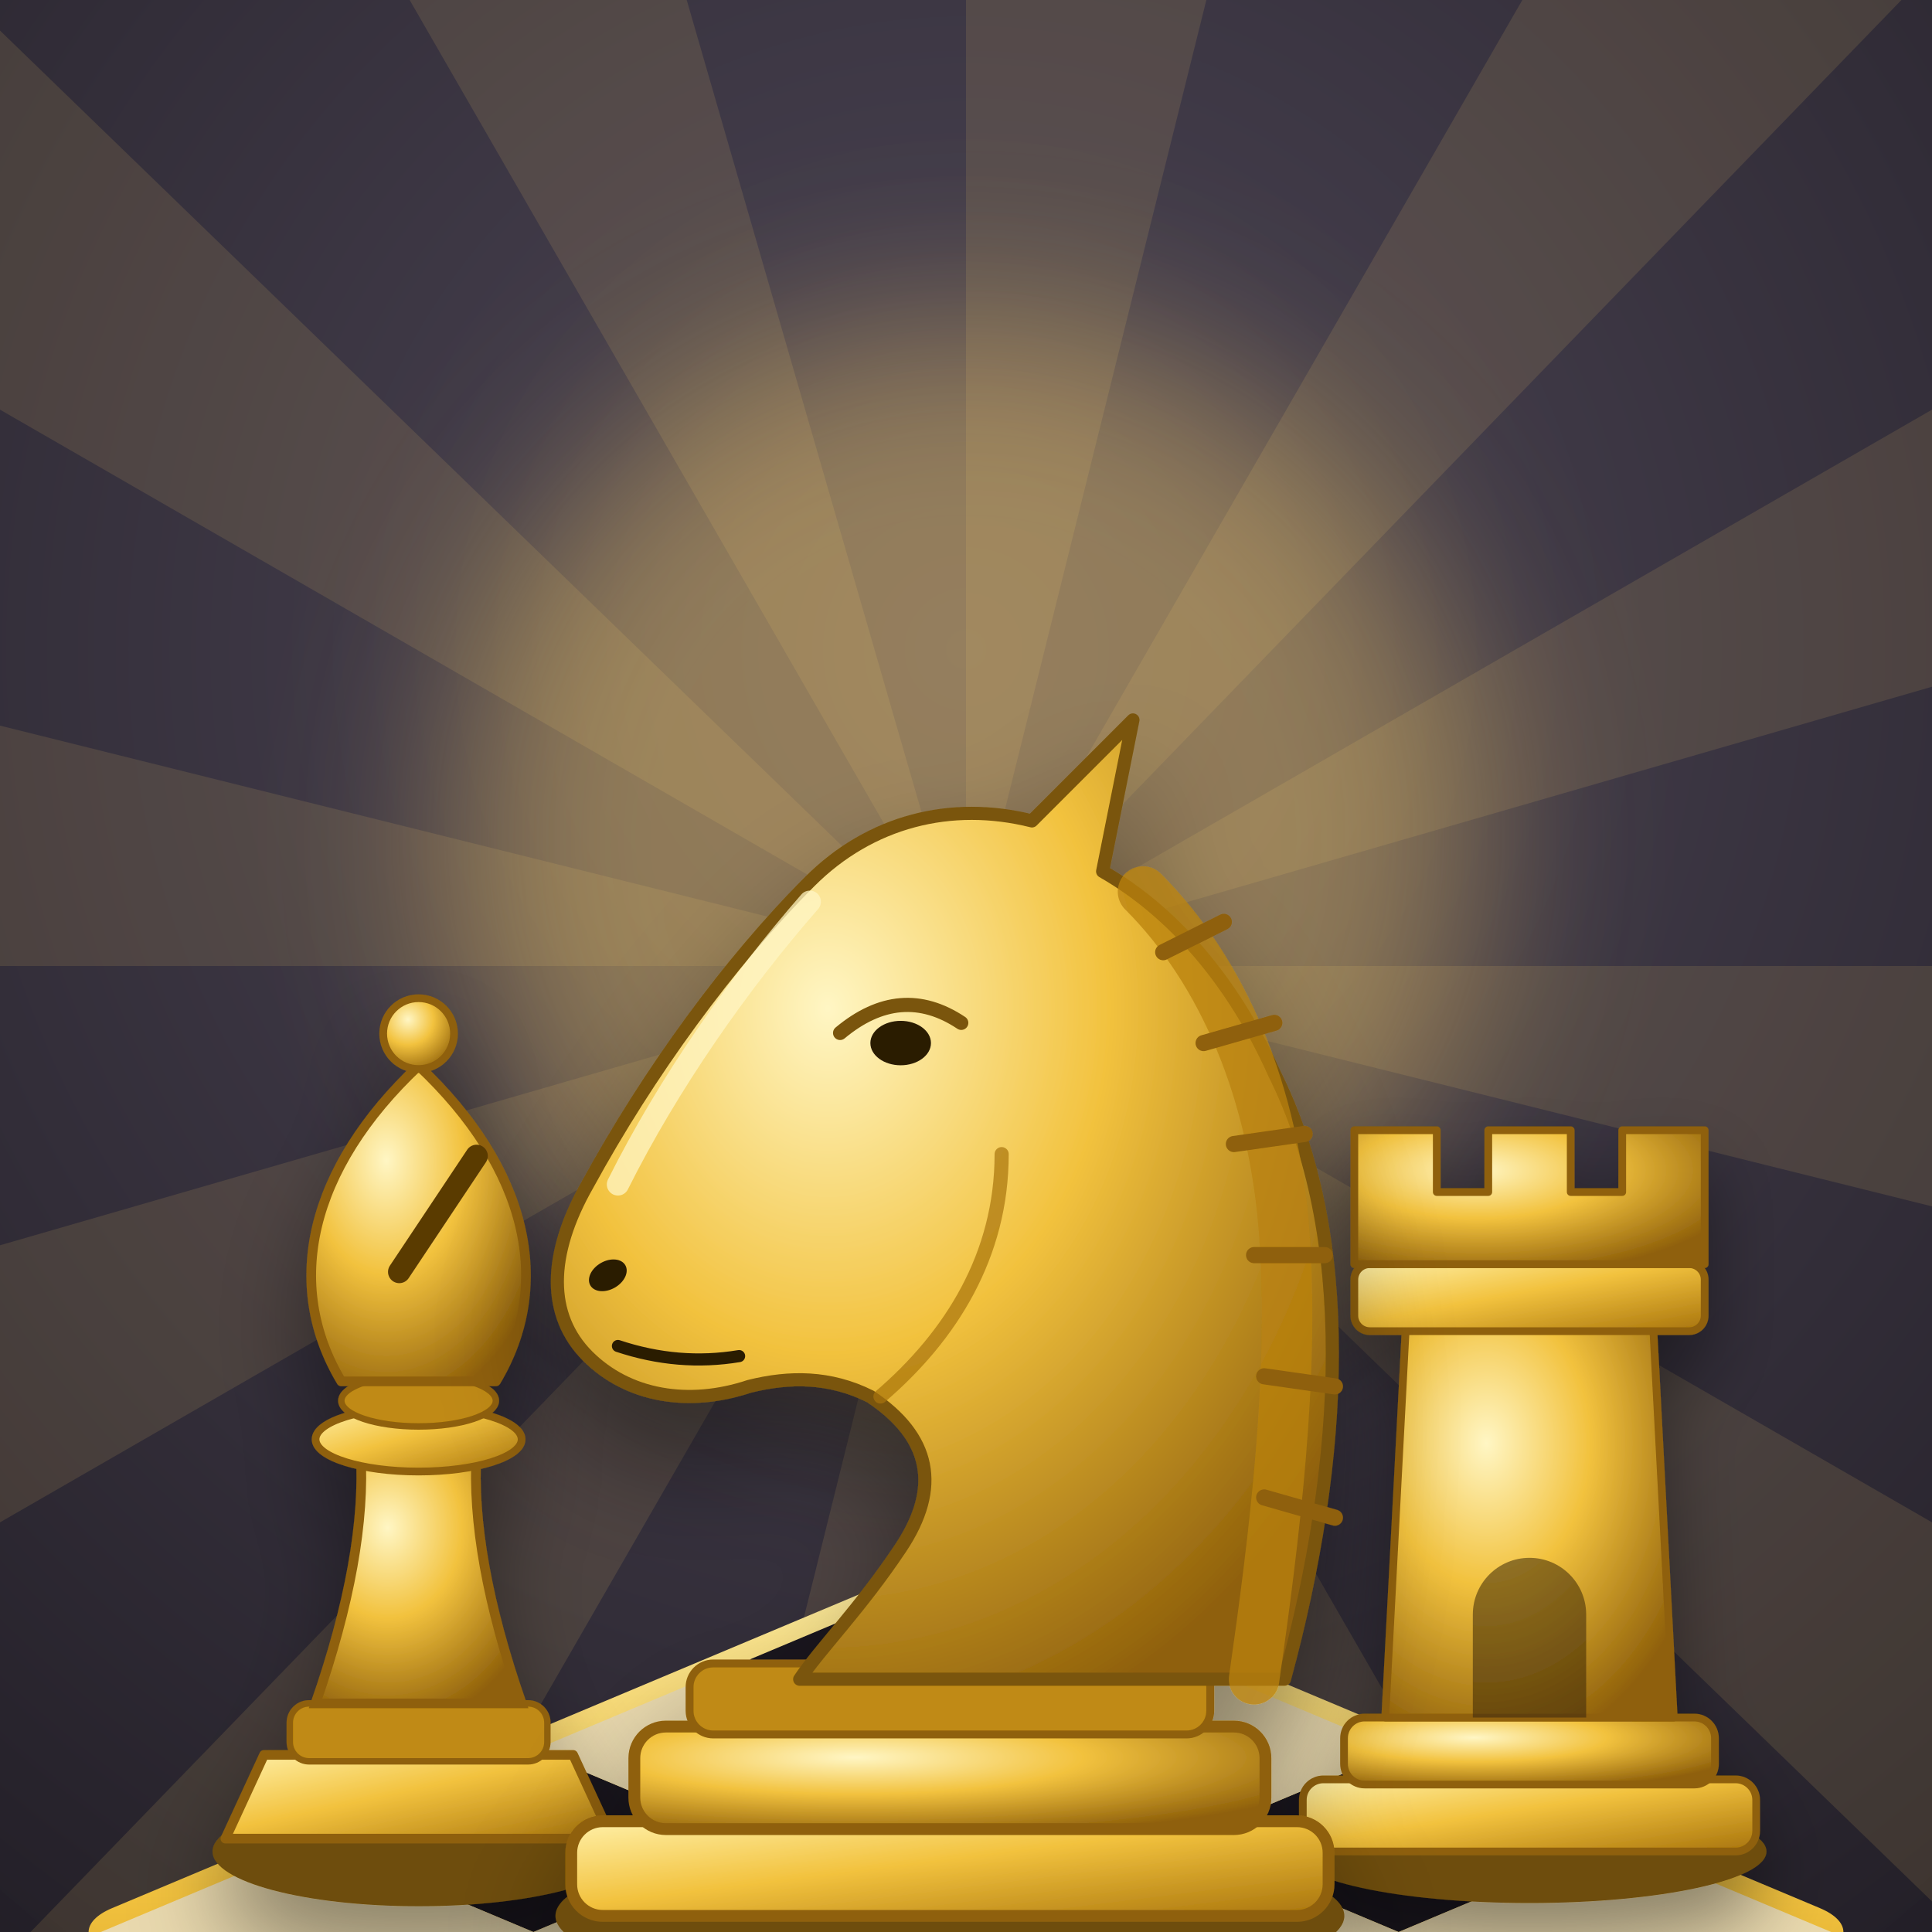
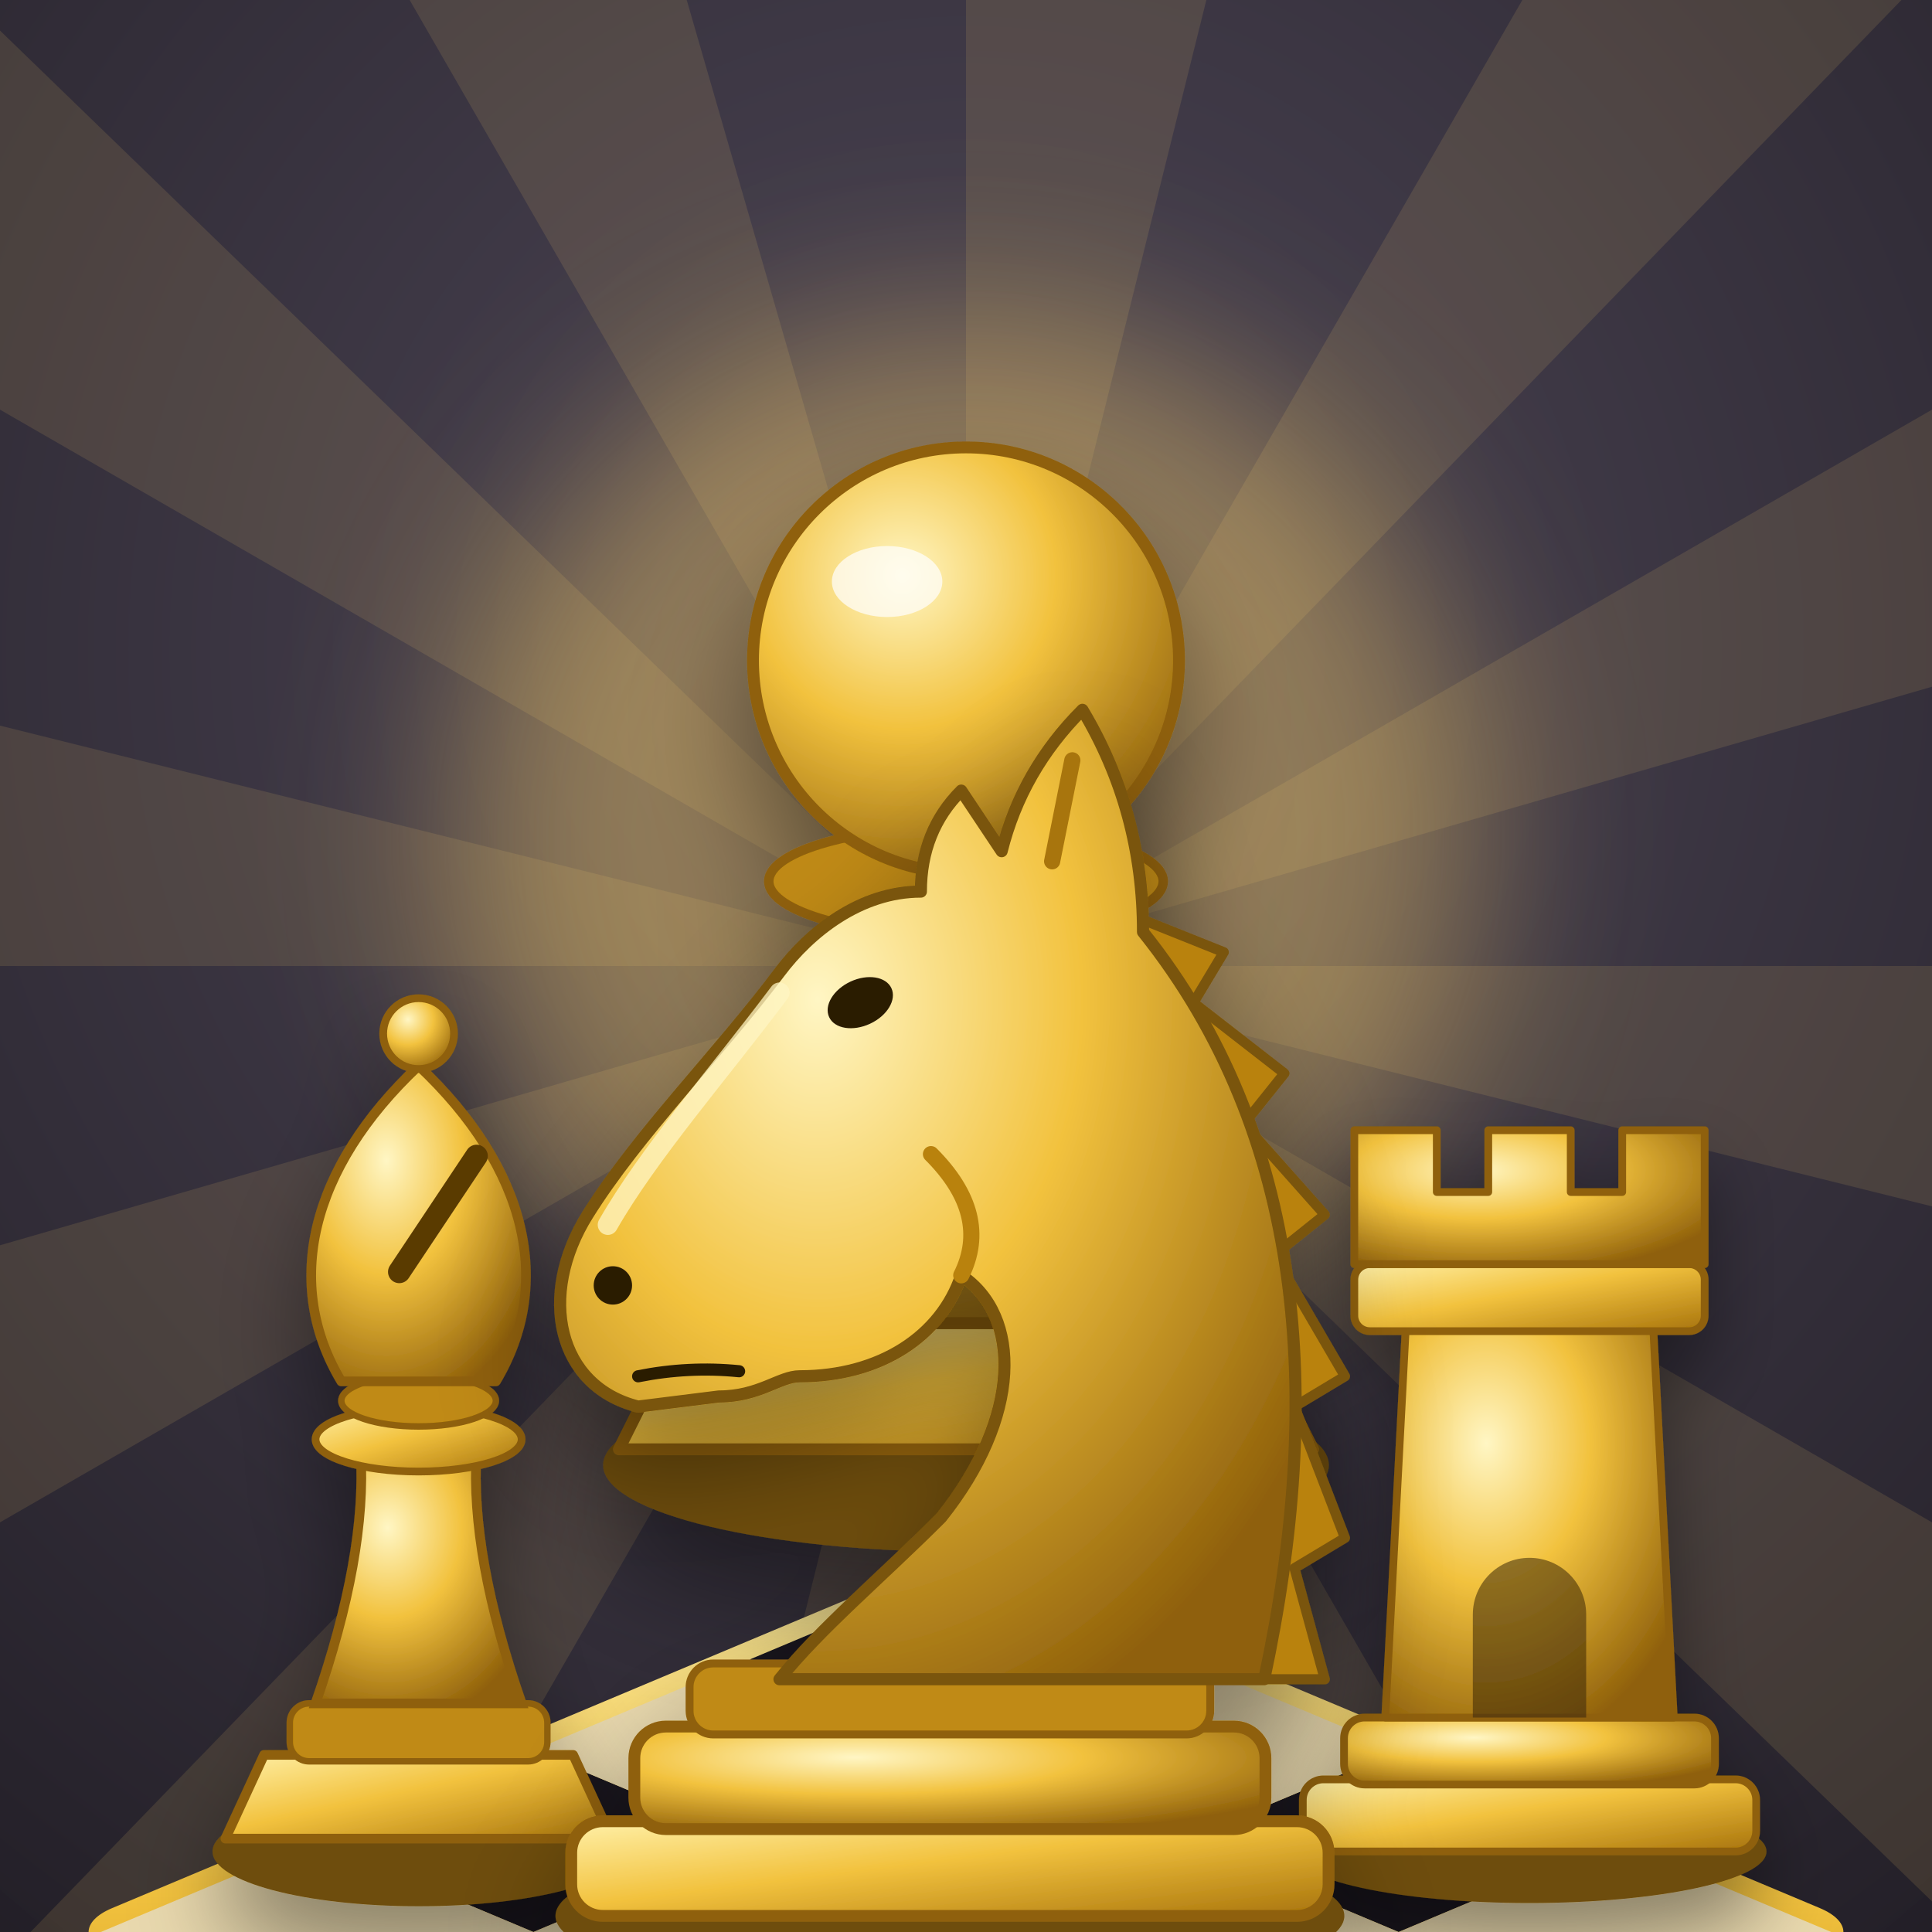
- <svg xmlns="http://www.w3.org/2000/svg" viewBox="0 0 240 240" preserveAspectRatio="xMidYMin slice" aria-hidden="true">
+ <svg xmlns="http://www.w3.org/2000/svg" viewBox="0 0 240 240" preserveAspectRatio="xMidYMin slice">
  <defs>
    <g id="rcg-rays">
      <polygon points="120,120 340,120 333,173" />
      <polygon points="120,120 311,230 278,273" />
      <polygon points="120,120 230,311 181,331" />
      <polygon points="120,120 120,340 67,333" />
      <polygon points="120,120 10,311 -33,278" />
      <polygon points="120,120 -71,230 -91,181" />
      <polygon points="120,120 -100,120 -93,67" />
      <polygon points="120,120 -71,10 -38,-33" />
      <polygon points="120,120 10,-71 59,-91" />
      <polygon points="120,120 120,-100 173,-93" />
      <polygon points="120,120 230,-71 273,-38" />
      <polygon points="120,120 311,10 331,59" />
    </g>
    <filter id="rcg-shadow" x="-40%" y="-40%" width="180%" height="180%">
      <feDropShadow dx="0" dy="8" stdDeviation="7" flood-color="#000" flood-opacity="0.4" />
    </filter>
    <filter id="rcg-glow" x="-60%" y="-60%" width="220%" height="220%">
      <feGaussianBlur stdDeviation="11" />
    </filter>
    <linearGradient id="rcg-gold" x1="0" y1="0" x2="1" y2="1">
      <stop offset="0" stop-color="#FFF0A8" />
      <stop offset="0.45" stop-color="#F2C23E" />
      <stop offset="1" stop-color="#A8740C" />
    </linearGradient>
    <radialGradient id="rcg-ruby" cx="0.5" cy="0.4" r="0.8">
      <stop offset="0" stop-color="#E8394A" />
      <stop offset="1" stop-color="#3E0410" />
    </radialGradient>
    <radialGradient id="rcg-emerald" cx="0.5" cy="0.4" r="0.8">
      <stop offset="0" stop-color="#2FBF7A" />
      <stop offset="1" stop-color="#053A24" />
    </radialGradient>
    <radialGradient id="rcg-sapphire" cx="0.5" cy="0.4" r="0.8">
      <stop offset="0" stop-color="#3E7BFF" />
      <stop offset="1" stop-color="#0A1D5C" />
    </radialGradient>
    <radialGradient id="rcg-amethyst" cx="0.5" cy="0.4" r="0.8">
      <stop offset="0" stop-color="#A65BEA" />
      <stop offset="1" stop-color="#2A0A4A" />
    </radialGradient>
    <radialGradient id="rcg-citrine" cx="0.5" cy="0.4" r="0.8">
      <stop offset="0" stop-color="#F59A2E" />
      <stop offset="1" stop-color="#4A1A04" />
    </radialGradient>
    <radialGradient id="rcg-onyx" cx="0.5" cy="0.4" r="0.8">
      <stop offset="0" stop-color="#4E4757" />
      <stop offset="1" stop-color="#0B090D" />
    </radialGradient>
    <linearGradient id="rcg-ivory" x1="0" y1="0" x2="0" y2="1">
      <stop offset="0" stop-color="#FFFDF6" />
      <stop offset="1" stop-color="#F0E2BF" />
    </linearGradient>
    <linearGradient id="rcg-snake" x1="0" y1="0" x2="1" y2="1">
      <stop offset="0" stop-color="#8CF0B4" />
      <stop offset="1" stop-color="#14894A" />
    </linearGradient>
    <radialGradient id="rcg-sph-gold" cx="0.35" cy="0.3" r="0.8">
      <stop offset="0" stop-color="#FFF6C4" />
      <stop offset="0.45" stop-color="#F2C23E" />
      <stop offset="1" stop-color="#8F600A" />
    </radialGradient>
    <radialGradient id="rcg-sph-red" cx="0.35" cy="0.3" r="0.8">
      <stop offset="0" stop-color="#FFB0A8" />
      <stop offset="0.45" stop-color="#E8394A" />
      <stop offset="1" stop-color="#8A0F20" />
    </radialGradient>
    <radialGradient id="rcg-sph-blue" cx="0.35" cy="0.3" r="0.8">
      <stop offset="0" stop-color="#C2DCFF" />
      <stop offset="0.45" stop-color="#3B7BFF" />
      <stop offset="1" stop-color="#173C9E" />
    </radialGradient>
    <linearGradient id="rcg-gold-u" gradientUnits="userSpaceOnUse" x1="0" y1="0" x2="240" y2="240">
      <stop offset="0" stop-color="#FFF0A8" />
      <stop offset="0.5" stop-color="#F2C23E" />
      <stop offset="1" stop-color="#C08A12" />
    </linearGradient>
    <radialGradient id="rcg-vig" cx="0.5" cy="0.45" r="0.72">
      <stop offset="0.62" stop-color="#000" stop-opacity="0" />
      <stop offset="1" stop-color="#000" stop-opacity="0.32" />
    </radialGradient>
    <pattern id="rcg-scales" width="7" height="6" patternUnits="userSpaceOnUse" patternTransform="rotate(-30)">
      <path d="M 0 6 Q 3.5 1 7 6" fill="none" stroke="#0B4A28" stroke-width="0.8" opacity="0.55" />
    </pattern>
    <linearGradient id="rcg-snake-body" x1="0" y1="0" x2="1" y2="1">
      <stop offset="0" stop-color="#7EE0A2" />
      <stop offset="0.5" stop-color="#2FAE66" />
      <stop offset="1" stop-color="#17814A" />
    </linearGradient>
    <radialGradient id="rcg-snake-head" cx="0.42" cy="0.32" r="0.8">
      <stop offset="0" stop-color="#9FF0BE" />
      <stop offset="0.55" stop-color="#38B870" />
      <stop offset="1" stop-color="#16804A" />
    </radialGradient>
    <radialGradient id="rcg-iris" cx="0.5" cy="0.45" r="0.6">
      <stop offset="0" stop-color="#FFF1A0" />
      <stop offset="0.7" stop-color="#F2B82E" />
      <stop offset="1" stop-color="#B9800E" />
    </radialGradient>
    <radialGradient id="rcg-pearl" cx="0.35" cy="0.3" r="0.85">
      <stop offset="0" stop-color="#FFFFFF" />
      <stop offset="0.5" stop-color="#F3E6CC" />
      <stop offset="1" stop-color="#BFA77A" />
    </radialGradient>
    <clipPath id="rcg-snake-clip">
      <path d="M 34.0 244.5 L 38.3 243.9 L 42.6 243.5 L 46.8 243.1 L 51.1 242.7 L 55.4 242.3 L 59.7 241.8 L 63.9 241.3 L 68.2 240.8 L 72.4 240.2 L 76.6 239.6 L 80.8 238.9 L 84.9 238.3 L 89.1 237.5 L 93.1 236.8 L 97.2 236.0 L 101.2 235.2 L 105.1 234.4 L 109.0 233.5 L 112.9 232.6 L 116.6 231.6 L 120.4 230.7 L 124.0 229.7 L 127.6 228.7 L 131.1 227.7 L 134.5 226.6 L 137.9 225.6 L 141.1 224.5 L 144.3 223.4 L 147.4 222.2 L 150.4 221.1 L 153.2 219.9 L 156.0 218.8 L 158.7 217.6 L 161.2 216.4 L 163.6 215.2 L 165.9 214.1 L 168.1 212.9 L 170.1 211.7 L 172.0 210.5 L 173.7 209.4 L 175.3 208.2 L 176.8 207.1 L 178.0 206.0 L 179.1 205.0 L 180.0 204.0 L 180.8 203.0 L 181.4 202.2 L 181.8 201.5 L 182.1 200.9 L 182.2 200.4 L 182.3 200.0 L 182.3 199.7 L 182.2 199.5 L 182.2 199.3 L 182.0 199.0 L 181.8 198.6 L 181.4 198.1 L 180.9 197.5 L 180.2 196.8 L 179.2 196.0 L 177.9 195.1 L 176.5 194.2 L 175.0 193.3 L 173.3 192.4 L 171.5 191.5 L 169.5 190.7 L 167.5 189.8 L 165.3 189.0 L 163.0 188.2 L 160.7 187.3 L 158.2 186.6 L 155.7 185.8 L 153.1 185.0 L 150.5 184.3 L 147.8 183.6 L 145.0 182.8 L 142.2 182.1 L 139.3 181.5 L 136.4 180.8 L 133.5 180.1 L 130.6 179.5 L 127.6 178.8 L 124.6 178.2 L 121.7 177.5 L 118.7 176.9 L 115.7 176.2 L 112.7 175.6 L 109.8 174.9 L 106.9 174.3 L 104.0 173.6 L 101.1 173.0 L 98.3 172.3 L 95.5 171.6 L 92.8 171.0 L 90.1 170.2 L 87.4 169.5 L 84.9 168.8 L 82.4 168.0 L 79.9 167.2 L 77.5 166.4 L 75.2 165.5 L 73.0 164.7 L 70.8 163.7 L 68.7 162.7 L 66.7 161.6 L 64.8 160.5 L 62.9 159.2 L 61.1 157.8 L 59.4 156.3 L 57.8 154.6 L 56.3 152.6 L 55.0 150.4 L 54.0 147.9 L 53.4 145.2 L 53.2 142.4 L 53.4 139.7 L 54.0 137.0 L 54.9 134.5 L 56.0 132.1 L 57.5 129.9 L 59.1 127.7 L 61.0 125.7 L 63.0 123.9 L 65.1 122.2 L 67.3 120.7 L 69.6 119.2 L 71.9 117.9 L 74.4 116.6 L 77.0 115.4 L 79.6 114.2 L 82.3 113.2 L 85.1 112.1 L 87.9 111.2 L 90.8 110.2 L 93.8 109.3 L 96.8 108.4 L 99.8 107.6 L 102.9 106.8 L 106.0 106.0 L 109.2 105.2 L 112.3 104.5 L 115.5 103.8 L 118.7 103.1 L 121.9 102.4 L 125.0 101.7 L 128.2 101.0 L 131.3 100.4 L 134.4 99.8 L 137.5 99.1 L 140.5 98.5 L 143.5 97.9 L 146.4 97.3 L 149.2 96.7 L 152.0 96.0 L 154.6 95.4 L 157.2 94.8 L 159.7 94.2 L 162.0 93.6 L 164.2 93.0 L 166.3 92.4 L 168.2 91.8 L 169.9 91.1 L 171.5 90.6 L 172.9 90.0 L 174.0 89.5 L 174.9 89.0 L 175.5 88.6 L 175.8 88.4 L 175.7 88.4 L 175.4 88.7 L 174.9 89.4 L 174.3 90.6 L 173.9 92.2 L 173.8 93.9 L 174.1 95.3 L 174.4 96.2 L 174.6 96.7 L 174.6 96.7 L 174.2 96.4 L 173.5 95.7 L 172.3 94.8 L 171.1 93.8 L 169.8 93.0 L 168.6 92.1 L 167.3 91.3 L 166.1 90.6 L 164.8 89.9 L 163.5 89.3 L 162.3 88.6 L 161.0 88.1 L 159.7 87.5 L 158.4 87.0 L 157.1 86.6 L 155.8 86.2 L 154.5 85.8 L 153.2 85.4 L 152.0 85.0 L 150.7 84.7 L 149.4 84.4 L 148.1 84.1 L 146.9 83.9 L 145.6 83.6 L 144.3 83.4 L 143.1 83.2 L 141.9 83.1 L 140.7 83.0 L 139.5 82.8 L 138.3 82.7 L 137.1 82.6 L 136.0 82.6 L 134.8 82.5 L 133.7 82.5 L 132.6 82.4 L 131.6 82.4 L 130.5 82.4 L 129.5 82.3 L 128.5 82.3 L 127.6 82.3 L 126.6 82.3 L 125.7 82.3 L 124.8 82.3 L 123.9 82.3 L 123.0 82.2 L 122.1 82.2 L 121.1 82.2 L 120.2 82.1 L 119.2 81.9 L 118.0 81.8 L 116.7 81.5 L 115.0 80.9 L 113.0 80.0 L 110.5 78.3 L 107.9 75.2 L 106.0 70.9 L 105.7 66.4 L 106.4 62.9 L 107.5 60.5 L 108.6 58.8 L 109.6 57.6 L 110.3 56.8 L 129.7 75.2 L 129.7 75.2 L 130.1 74.6 L 130.8 73.6 L 131.6 71.7 L 132.3 68.7 L 132.0 64.7 L 130.3 60.8 L 127.9 58.1 L 125.9 56.6 L 124.4 56.0 L 123.5 55.7 L 123.0 55.5 L 122.8 55.5 L 122.8 55.5 L 123.0 55.5 L 123.4 55.6 L 123.9 55.6 L 124.5 55.6 L 125.2 55.6 L 126.0 55.6 L 126.9 55.6 L 127.8 55.6 L 128.9 55.7 L 129.9 55.7 L 131.1 55.7 L 132.3 55.7 L 133.5 55.8 L 134.8 55.8 L 136.1 55.9 L 137.5 55.9 L 139.0 56.0 L 140.4 56.1 L 142.0 56.3 L 143.5 56.4 L 145.1 56.6 L 146.7 56.8 L 148.4 57.1 L 150.1 57.3 L 151.8 57.6 L 153.5 58.0 L 155.3 58.4 L 157.1 58.8 L 158.9 59.2 L 160.7 59.7 L 162.5 60.3 L 164.4 60.9 L 166.3 61.6 L 168.1 62.4 L 170.0 63.2 L 171.9 64.0 L 173.8 64.9 L 175.7 65.9 L 177.6 67.0 L 179.4 68.1 L 181.3 69.3 L 183.2 70.5 L 185.0 71.8 L 186.9 73.2 L 188.7 74.7 L 190.5 76.3 L 192.5 78.2 L 194.4 80.3 L 196.1 82.7 L 197.6 85.4 L 198.7 88.5 L 199.3 92.1 L 199.2 95.8 L 198.3 99.3 L 196.8 102.4 L 195.0 104.9 L 193.0 106.9 L 191.0 108.6 L 188.9 110.0 L 186.8 111.2 L 184.7 112.2 L 182.5 113.2 L 180.3 114.0 L 178.0 114.8 L 175.6 115.5 L 173.1 116.2 L 170.6 116.9 L 168.0 117.5 L 165.3 118.1 L 162.6 118.7 L 159.8 119.3 L 156.9 119.8 L 154.0 120.4 L 151.0 120.9 L 148.0 121.5 L 145.0 122.0 L 141.9 122.5 L 138.8 123.1 L 135.7 123.6 L 132.6 124.1 L 129.5 124.7 L 126.4 125.2 L 123.2 125.8 L 120.2 126.3 L 117.1 126.9 L 114.1 127.5 L 111.1 128.1 L 108.2 128.8 L 105.3 129.4 L 102.5 130.1 L 99.8 130.8 L 97.2 131.5 L 94.6 132.2 L 92.2 133.0 L 89.8 133.7 L 87.6 134.5 L 85.6 135.3 L 83.6 136.1 L 81.9 137.0 L 80.3 137.8 L 78.8 138.6 L 77.6 139.4 L 76.6 140.2 L 75.7 140.9 L 75.0 141.5 L 74.5 142.1 L 74.2 142.7 L 74.0 143.0 L 73.9 143.0 L 73.9 142.9 L 73.9 142.5 L 73.9 142.1 L 73.8 141.7 L 73.7 141.5 L 73.6 141.4 L 73.7 141.5 L 73.9 141.8 L 74.3 142.3 L 75.0 142.8 L 75.8 143.4 L 76.9 144.1 L 78.1 144.8 L 79.5 145.6 L 81.0 146.3 L 82.7 147.1 L 84.5 147.8 L 86.5 148.6 L 88.6 149.3 L 90.8 150.1 L 93.1 150.9 L 95.5 151.6 L 97.9 152.4 L 100.5 153.1 L 103.1 153.9 L 105.8 154.6 L 108.5 155.4 L 111.3 156.1 L 114.2 156.8 L 117.0 157.6 L 119.9 158.3 L 122.9 159.1 L 125.8 159.9 L 128.8 160.6 L 131.8 161.4 L 134.8 162.2 L 137.8 163.0 L 140.7 163.8 L 143.7 164.6 L 146.6 165.5 L 149.5 166.3 L 152.4 167.2 L 155.3 168.1 L 158.1 169.0 L 160.9 169.9 L 163.6 170.9 L 166.2 171.9 L 168.8 172.9 L 171.4 173.9 L 173.8 175.0 L 176.2 176.2 L 178.5 177.3 L 180.8 178.5 L 182.9 179.8 L 185.0 181.1 L 186.9 182.5 L 188.8 184.0 L 190.6 185.6 L 192.3 187.3 L 193.7 189.2 L 195.0 191.2 L 196.0 193.3 L 196.7 195.5 L 197.1 197.8 L 197.1 200.1 L 196.9 202.4 L 196.3 204.6 L 195.6 206.7 L 194.6 208.6 L 193.4 210.4 L 192.1 212.2 L 190.6 213.8 L 189.0 215.3 L 187.3 216.8 L 185.4 218.3 L 183.5 219.7 L 181.4 221.0 L 179.2 222.3 L 176.9 223.6 L 174.5 224.9 L 171.9 226.1 L 169.3 227.3 L 166.6 228.5 L 163.7 229.6 L 160.8 230.7 L 157.8 231.8 L 154.6 232.9 L 151.4 233.9 L 148.1 235.0 L 144.7 235.9 L 141.2 236.9 L 137.7 237.8 L 134.1 238.7 L 130.4 239.6 L 126.6 240.4 L 122.8 241.2 L 118.9 242.0 L 115.0 242.7 L 111.0 243.4 L 106.9 244.1 L 102.8 244.7 L 98.7 245.2 L 94.5 245.8 L 90.3 246.3 L 86.1 246.7 L 81.8 247.1 L 77.5 247.4 L 73.2 247.7 L 68.8 248.0 L 64.5 248.2 L 60.1 248.3 L 55.8 248.4 L 51.4 248.4 L 47.0 248.4 L 42.7 248.3 L 38.3 248.0 L 34.0 247.5 Z" />
    </clipPath>
    <clipPath id="rcg-snake-front">
      <rect x="0" y="176" width="240" height="40" />
      <rect x="0" y="104" width="240" height="24" />
    </clipPath>
    <linearGradient id="rcg-agni" x1="0" y1="0" x2="0" y2="1">
      <stop offset="0" stop-color="#FF9554" />
      <stop offset="1" stop-color="#E5501A" />
    </linearGradient>
    <linearGradient id="rcg-jal" x1="0" y1="0" x2="0" y2="1">
      <stop offset="0" stop-color="#5C8CFF" />
      <stop offset="1" stop-color="#2050E0" />
    </linearGradient>
    <linearGradient id="rcg-prithvi" x1="0" y1="0" x2="0" y2="1">
      <stop offset="0" stop-color="#50CD82" />
      <stop offset="1" stop-color="#16954B" />
    </linearGradient>
    <linearGradient id="rcg-vayu" x1="0" y1="0" x2="0" y2="1">
      <stop offset="0" stop-color="#BE78F0" />
      <stop offset="1" stop-color="#8A36CC" />
    </linearGradient>
    <g id="rcg-card-agni">
      <rect width="84" height="118" rx="14" fill="url(#rcg-agni)" stroke="url(#rcg-gold)" stroke-width="4" />
      <circle cx="42" cy="56" r="30" fill="#FFAE7A" opacity="0.7" />
      <path transform="translate(42 58) scale(1.65)" d="M 0 -22 C 12 -8 16 2 12 12 C 9 20 -9 20 -12 12 C -15 4 -8 -2 -4 -10 C -2 -2 2 0 4 -4 C 6 -10 2 -16 0 -22 Z" fill="#FFF" stroke="#6B2200" stroke-width="3" stroke-linejoin="round" />
    </g>
    <g id="rcg-card-jal">
      <rect width="84" height="118" rx="14" fill="url(#rcg-jal)" stroke="url(#rcg-gold)" stroke-width="4" />
      <circle cx="42" cy="56" r="30" fill="#86A8FF" opacity="0.7" />
      <g transform="translate(42 56) scale(1.65)" stroke-linejoin="round">
        <path d="M 0 -20 C 8 -8 14 0 14 8 A 14 14 0 0 1 -14 8 C -14 0 -8 -8 0 -20 Z" fill="#FFF" stroke="#0E2470" stroke-width="3" />
        <path d="M -6 8 Q 0 13 6 8" fill="none" stroke="#2F6BFF" stroke-width="2.5" stroke-linecap="round" />
      </g>
    </g>
    <g id="rcg-card-prithvi">
      <rect width="84" height="118" rx="14" fill="url(#rcg-prithvi)" stroke="url(#rcg-gold)" stroke-width="4" />
      <circle cx="42" cy="56" r="30" fill="#7EDDA3" opacity="0.7" />
      <g transform="translate(42 58) scale(1.65)" stroke="#0A4623" stroke-linejoin="round">
        <path d="M -20 14 L -6 -10 L 2 2 L 8 -6 L 20 14 Z" fill="#FFF" stroke-width="3" />
        <circle cx="10" cy="-16" r="5" fill="#FFF" stroke-width="2.5" />
      </g>
    </g>
    <g id="rcg-card-vayu">
      <rect width="84" height="118" rx="14" fill="url(#rcg-vayu)" stroke="url(#rcg-gold)" stroke-width="4" />
      <circle cx="42" cy="56" r="30" fill="#D4A2F5" opacity="0.7" />
      <g transform="translate(42 58) scale(1.65)" fill="none" stroke-linecap="round">
        <path d="M -18 -8 H 8 A 7 7 0 1 0 1 -15 M -18 2 H 14 A 7 7 0 1 1 7 9 M -14 12 H 0" stroke="#3C145F" stroke-width="9" />
        <path d="M -18 -8 H 8 A 7 7 0 1 0 1 -15 M -18 2 H 14 A 7 7 0 1 1 7 9 M -14 12 H 0" stroke="#FFF" stroke-width="4.5" />
      </g>
    </g>
  </defs>
  <rect x="-80" y="-80" width="400" height="400" fill="url(#rcg-onyx)" />
  <use href="#rcg-rays" fill="#FFD36B" opacity="0.12" />
  <g transform="translate(120 240) scale(1 0.42) rotate(45)">
    <rect x="-80" y="-80" width="160" height="160" rx="10" fill="url(#rcg-gold)" />
    <g fill="#1A161E">
      <rect x="-76" y="-76" width="38" height="38" />
      <rect x="0" y="-76" width="38" height="38" />
      <rect x="-38" y="-38" width="38" height="38" />
      <rect x="38" y="-38" width="38" height="38" />
      <rect x="-76" y="0" width="38" height="38" />
      <rect x="0" y="0" width="38" height="38" />
      <rect x="-38" y="38" width="38" height="38" />
      <rect x="38" y="38" width="38" height="38" />
    </g>
    <g fill="#E9D9AE">
      <rect x="-38" y="-76" width="38" height="38" />
      <rect x="38" y="-76" width="38" height="38" />
      <rect x="-76" y="-38" width="38" height="38" />
      <rect x="0" y="-38" width="38" height="38" />
      <rect x="-38" y="0" width="38" height="38" />
      <rect x="38" y="0" width="38" height="38" />
      <rect x="-76" y="38" width="38" height="38" />
      <rect x="0" y="38" width="38" height="38" />
    </g>
  </g>
  <circle cx="120" cy="104" r="64" fill="#FFD36B" opacity="0.4" filter="url(#rcg-glow)" />
+   <g filter="url(#rcg-shadow)" transform="translate(120 182) scale(0.98)">
+     <ellipse cx="0" cy="0" rx="46" ry="11" fill="#6E4E08" />
+     <path d="M -44 -2 L 44 -2 L 36 -18 L -36 -18 Z" fill="url(#rcg-gold)" stroke="#8F600A" stroke-width="1.5" stroke-linejoin="round" />
+     <path d="M -24 -18 Q -13 -56 -13 -72 L 13 -72 Q 13 -56 24 -18 Z" fill="url(#rcg-sph-gold)" stroke="#8F600A" stroke-width="1.5" />
+     <ellipse cx="0" cy="-74" rx="25" ry="7" fill="#C08A12" stroke="#8F600A" stroke-width="1.2" />
+     <circle cx="0" cy="-102" r="27" fill="url(#rcg-sph-gold)" stroke="#8F600A" stroke-width="1.5" />
+     <ellipse cx="-10" cy="-112" rx="7" ry="4.5" fill="#FFF" opacity="0.7" />
+   </g>
  <g filter="url(#rcg-shadow)" transform="translate(52 230) scale(0.8)">
    <ellipse cx="0" cy="0" rx="32" ry="8.5" fill="#6E4E08" />
    <path d="M -30 -2 L 30 -2 L 24 -15 L -24 -15 Z" fill="url(#rcg-gold)" stroke="#8F600A" stroke-width="1.5" stroke-linejoin="round" />
    <rect x="-20" y="-23" width="40" height="9" rx="3" fill="#C08A12" stroke="#8F600A" stroke-width="1" />
    <path d="M -16 -23 Q -8 -46 -9 -62 L 9 -62 Q 8 -46 16 -23 Z" fill="url(#rcg-sph-gold)" stroke="#8F600A" stroke-width="1.5" />
    <ellipse cx="0" cy="-64" rx="16" ry="5" fill="url(#rcg-gold)" stroke="#8F600A" stroke-width="1.2" />
    <ellipse cx="0" cy="-70" rx="12" ry="4" fill="#C08A12" stroke="#8F600A" stroke-width="1" />
    <path d="M 0 -122 C 17 -106 21 -88 12 -73 L -12 -73 C -21 -88 -17 -106 0 -122 Z" fill="url(#rcg-sph-gold)" stroke="#8F600A" stroke-width="1.5" stroke-linejoin="round" />
    <path d="M 9 -108 L -3 -90" stroke="#5A3A06" stroke-width="3.5" stroke-linecap="round" />
    <circle cx="0" cy="-127" r="5.5" fill="url(#rcg-sph-gold)" stroke="#8F600A" stroke-width="1.2" />
  </g>
  <g filter="url(#rcg-shadow)" transform="translate(190 230) scale(0.64)">
    <ellipse cx="0" cy="0" rx="46" ry="10" fill="#6E4E08" />
    <rect x="-44" y="-14" width="88" height="14" rx="4" fill="url(#rcg-gold)" stroke="#8F600A" stroke-width="1.5" />
    <rect x="-36" y="-26" width="72" height="13" rx="4" fill="url(#rcg-sph-gold)" stroke="#8F600A" stroke-width="1.5" />
    <path d="M -28 -26 L -24 -102 L 24 -102 L 28 -26 Z" fill="url(#rcg-sph-gold)" stroke="#8F600A" stroke-width="1.5" stroke-linejoin="round" />
    <rect x="-34" y="-114" width="68" height="13" rx="3" fill="url(#rcg-gold)" stroke="#8F600A" stroke-width="1.5" />
    <path d="M -34 -114 V -140 H -18 V -128 H -8 V -140 H 8 V -128 H 18 V -140 H 34 V -114 Z" fill="url(#rcg-sph-gold)" stroke="#8F600A" stroke-width="1.5" stroke-linejoin="round" />
    <path d="M -11 -26 V -46 A 11 11 0 0 1 11 -46 V -26 Z" fill="#3A2606" opacity="0.55" />
  </g>
  <g filter="url(#rcg-shadow)" transform="translate(118 238) scale(0.98)">
    <ellipse cx="0" cy="0" rx="50" ry="10" fill="#6E4E08" />
    <rect x="-48" y="-12" width="96" height="12" rx="4" fill="url(#rcg-gold)" stroke="#8F600A" stroke-width="1.5" />
    <rect x="-40" y="-24" width="80" height="13" rx="4" fill="url(#rcg-sph-gold)" stroke="#8F600A" stroke-width="1.5" />
    <rect x="-33" y="-32" width="66" height="9" rx="3" fill="#C08A12" stroke="#8F600A" stroke-width="1" />
    <g transform="translate(-60 -158) scale(1.28)">
-       <path d="M 80 100 C 86 78 87 56 79 40 C 75 31 69 24 62 20 L 65 5 L 55 15 C 47 13 39 15 33 21 C 25 29 17 40 11 51 C 7 58 7 64 11 68 C 15 72 21 73 27 71 C 31 70 35 70 39 72 C 45 76 46 81 42 87 C 38 93 34 97 32 100 Z" fill="url(#rcg-sph-gold)" stroke="#7A5508" stroke-width="1.3" stroke-linejoin="round" />
-       <path d="M 66 22 C 74 30 79 42 80 56 C 81 70 79 86 77 100" stroke="#B9820F" stroke-width="5" fill="none" stroke-linecap="round" opacity="0.75" />
-       <path d="M 68 28 l 6 -3 M 72 37 l 7 -2 M 75 47 l 7 -1 M 77 58 l 7 0 M 78 70 l 7 1 M 78 82 l 7 2" stroke="#8F600A" stroke-width="1.6" stroke-linecap="round" />
-       <path d="M 33 23 C 26 31 19 41 14 51" stroke="#FFF6C4" stroke-width="2.2" stroke-linecap="round" fill="none" opacity="0.75" />
-       <path d="M 36 36 Q 42 31 48 35" stroke="#7A5508" stroke-width="1.4" fill="none" stroke-linecap="round" />
-       <ellipse cx="42" cy="37" rx="3" ry="2.2" fill="#2A1A06" />
-       <ellipse cx="13" cy="60" rx="2" ry="1.4" transform="rotate(-30 13 60)" fill="#2A1A06" />
-       <path d="M 14 67 Q 20 69 26 68" stroke="#2A1A06" stroke-width="1.2" fill="none" stroke-linecap="round" />
-       <path d="M 40 72 C 47 66 52 58 52 48" stroke="#A8740C" stroke-width="1.4" fill="none" stroke-linecap="round" opacity="0.7" />
+       <polygon points="64,24 74,28 71,33 80,40 76,45 84,54 79,58 86,70 81,73 86,86 81,89 84,100 78,100 70,40" fill="#B9820F" stroke="#7A5508" stroke-width="1" stroke-linejoin="round" />
+       <path d="M 78 100 C 84 72 82 46 66 26 Q 66 14 60 4 Q 54 10 52 18 L 48 12 Q 44 16 44 22 C 38 22 33 26 30 30 C 24 38 16 46 11 54 C 6 62 8 71 16 73 L 24 72 C 28 72 30 70 32 70 C 40 70 46 66 48 60 C 54 64 54 74 46 84 C 40 90 34 95 30 100 Z" fill="url(#rcg-sph-gold)" stroke="#7A5508" stroke-width="1.2" stroke-linejoin="round" />
+       <path d="M 59 9 Q 58 14 57 19" stroke="#A8740C" stroke-width="1.6" stroke-linecap="round" fill="none" />
+       <path d="M 45 48 Q 51 54 48 60" stroke="#B9820F" stroke-width="1.6" stroke-linecap="round" fill="none" />
+       <path d="M 30 32 C 24 40 17 48 13 55" stroke="#FFF6C4" stroke-width="2" stroke-linecap="round" fill="none" opacity="0.75" />
+       <ellipse cx="38" cy="33" rx="3.4" ry="2.3" transform="rotate(-25 38 33)" fill="#2A1A06" />
+       <circle cx="13.5" cy="61" r="1.9" fill="#2A1A06" />
+       <path d="M 16 70 Q 21 69 26 69.5" stroke="#2A1A06" stroke-width="1.2" fill="none" stroke-linecap="round" />
    </g>
  </g>
  <rect x="-80" y="-80" width="400" height="400" fill="url(#rcg-vig)" />
</svg>
